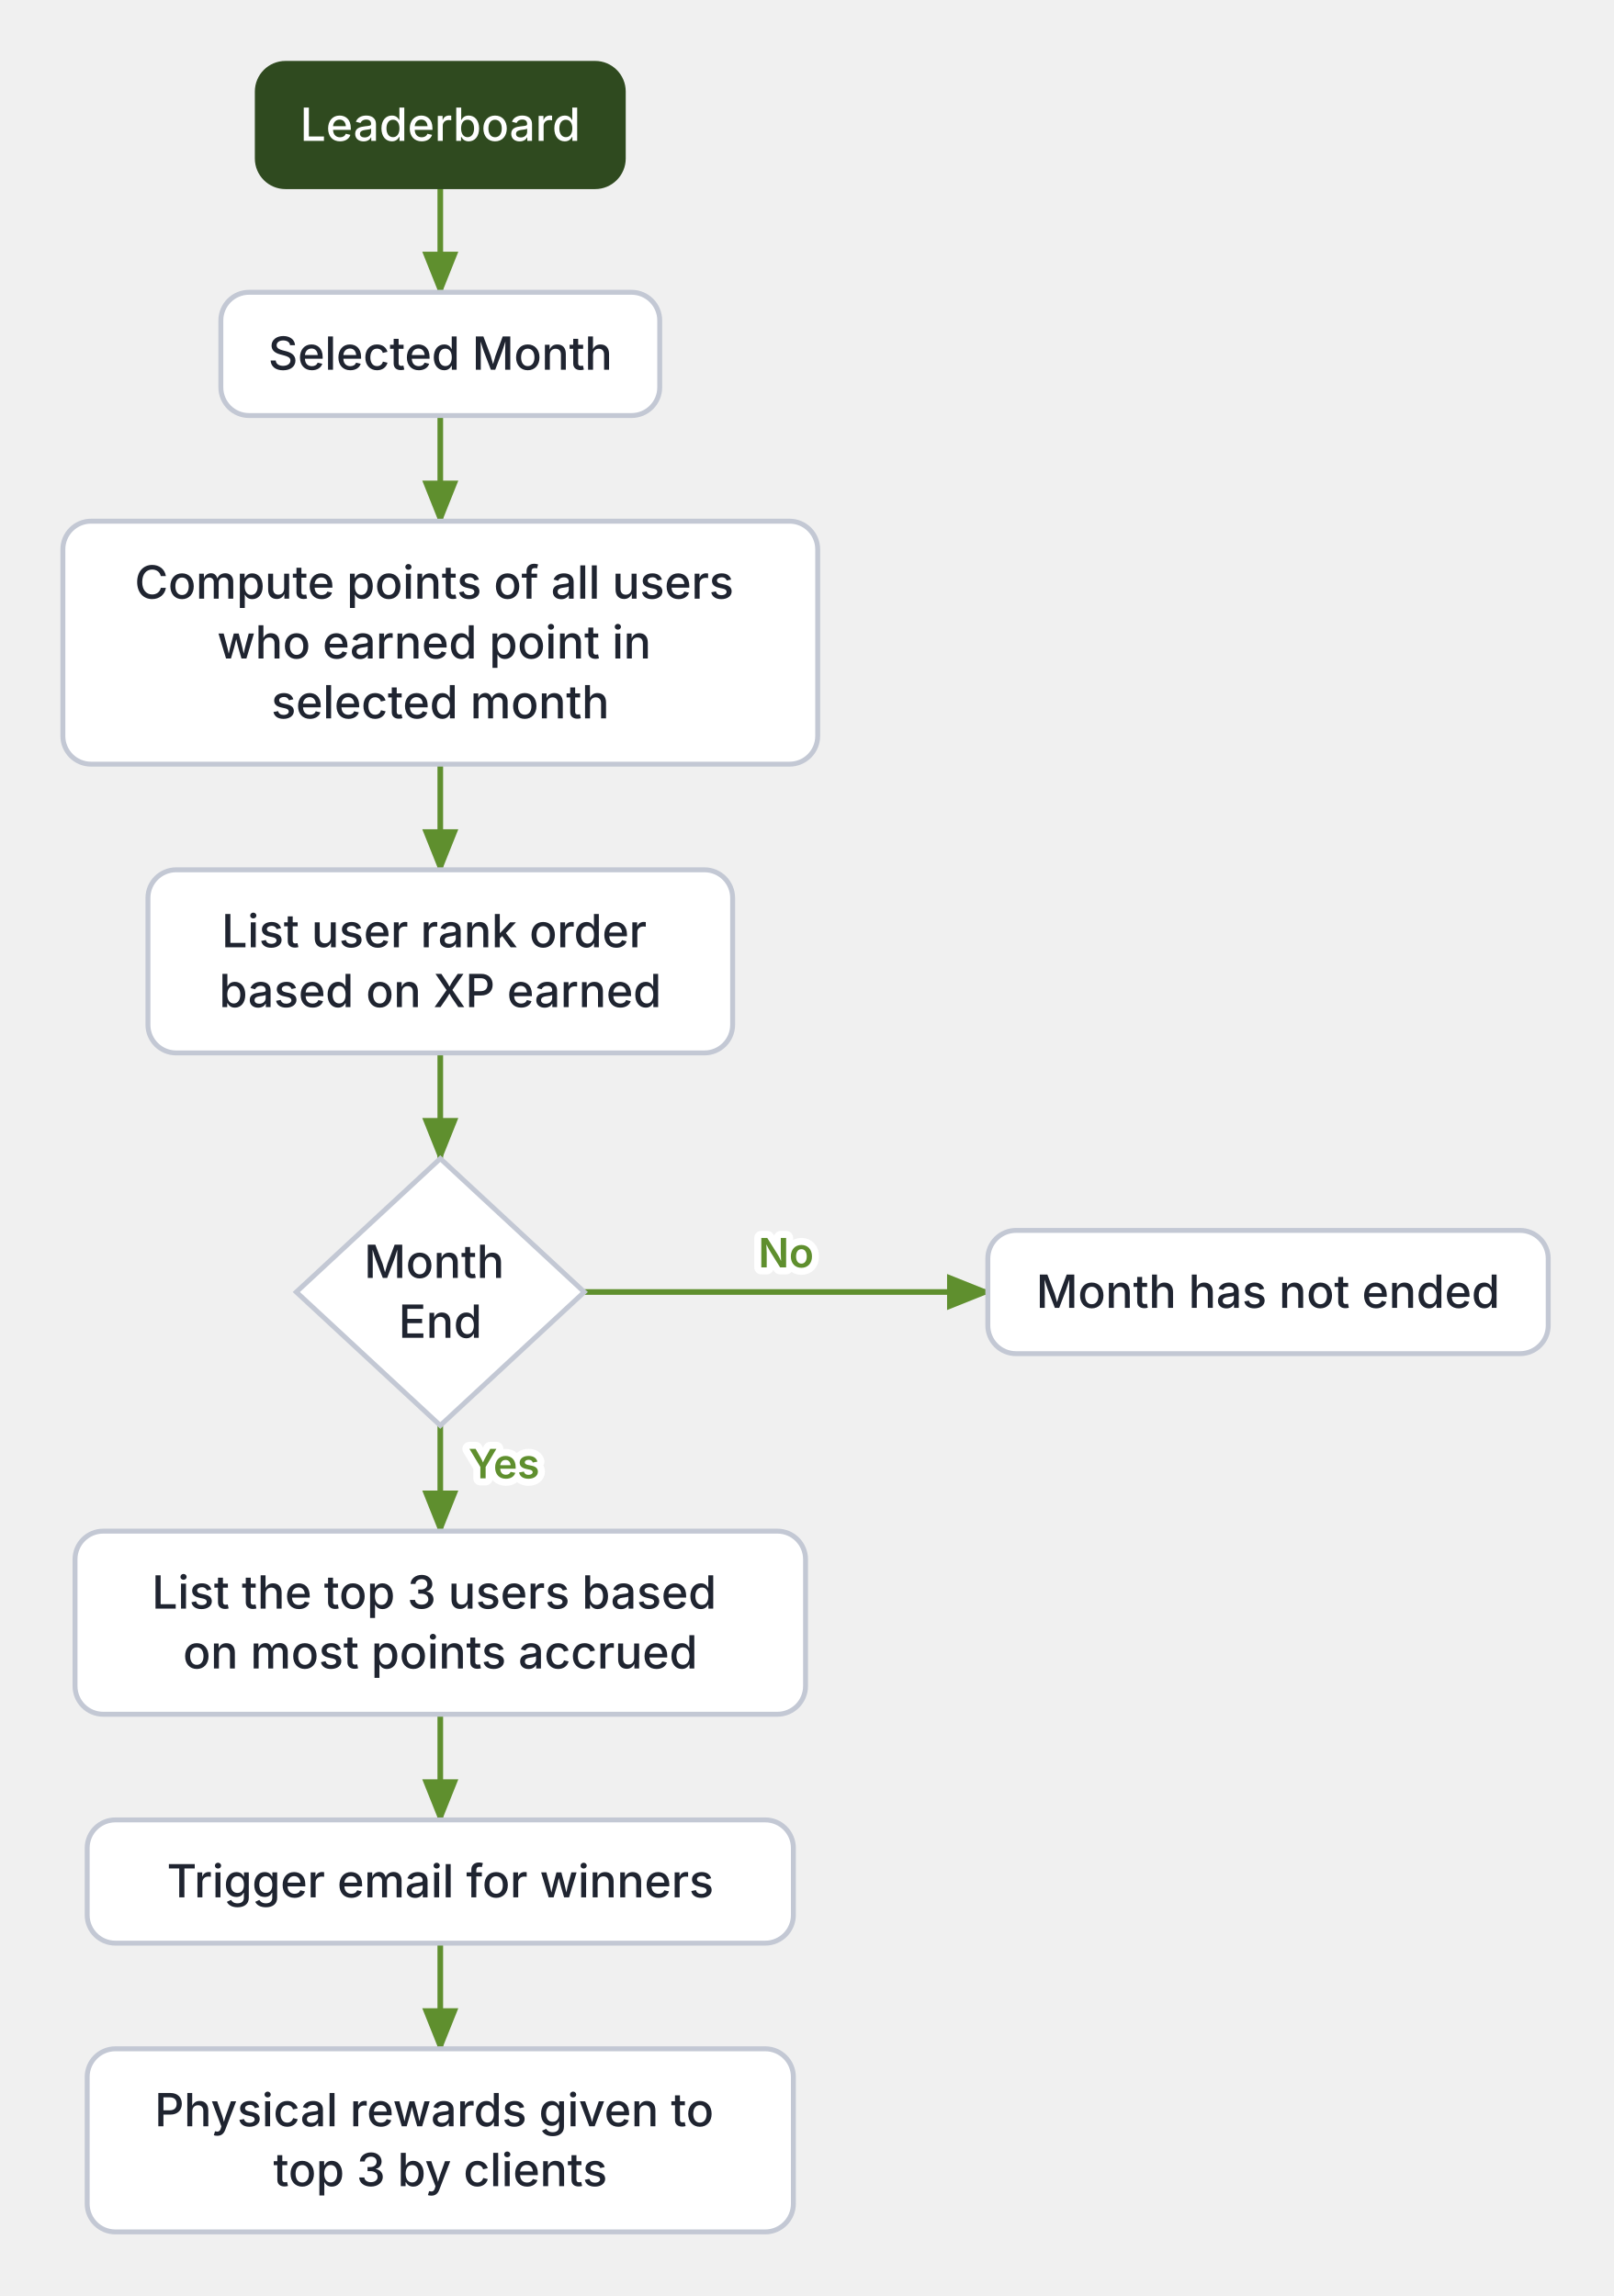
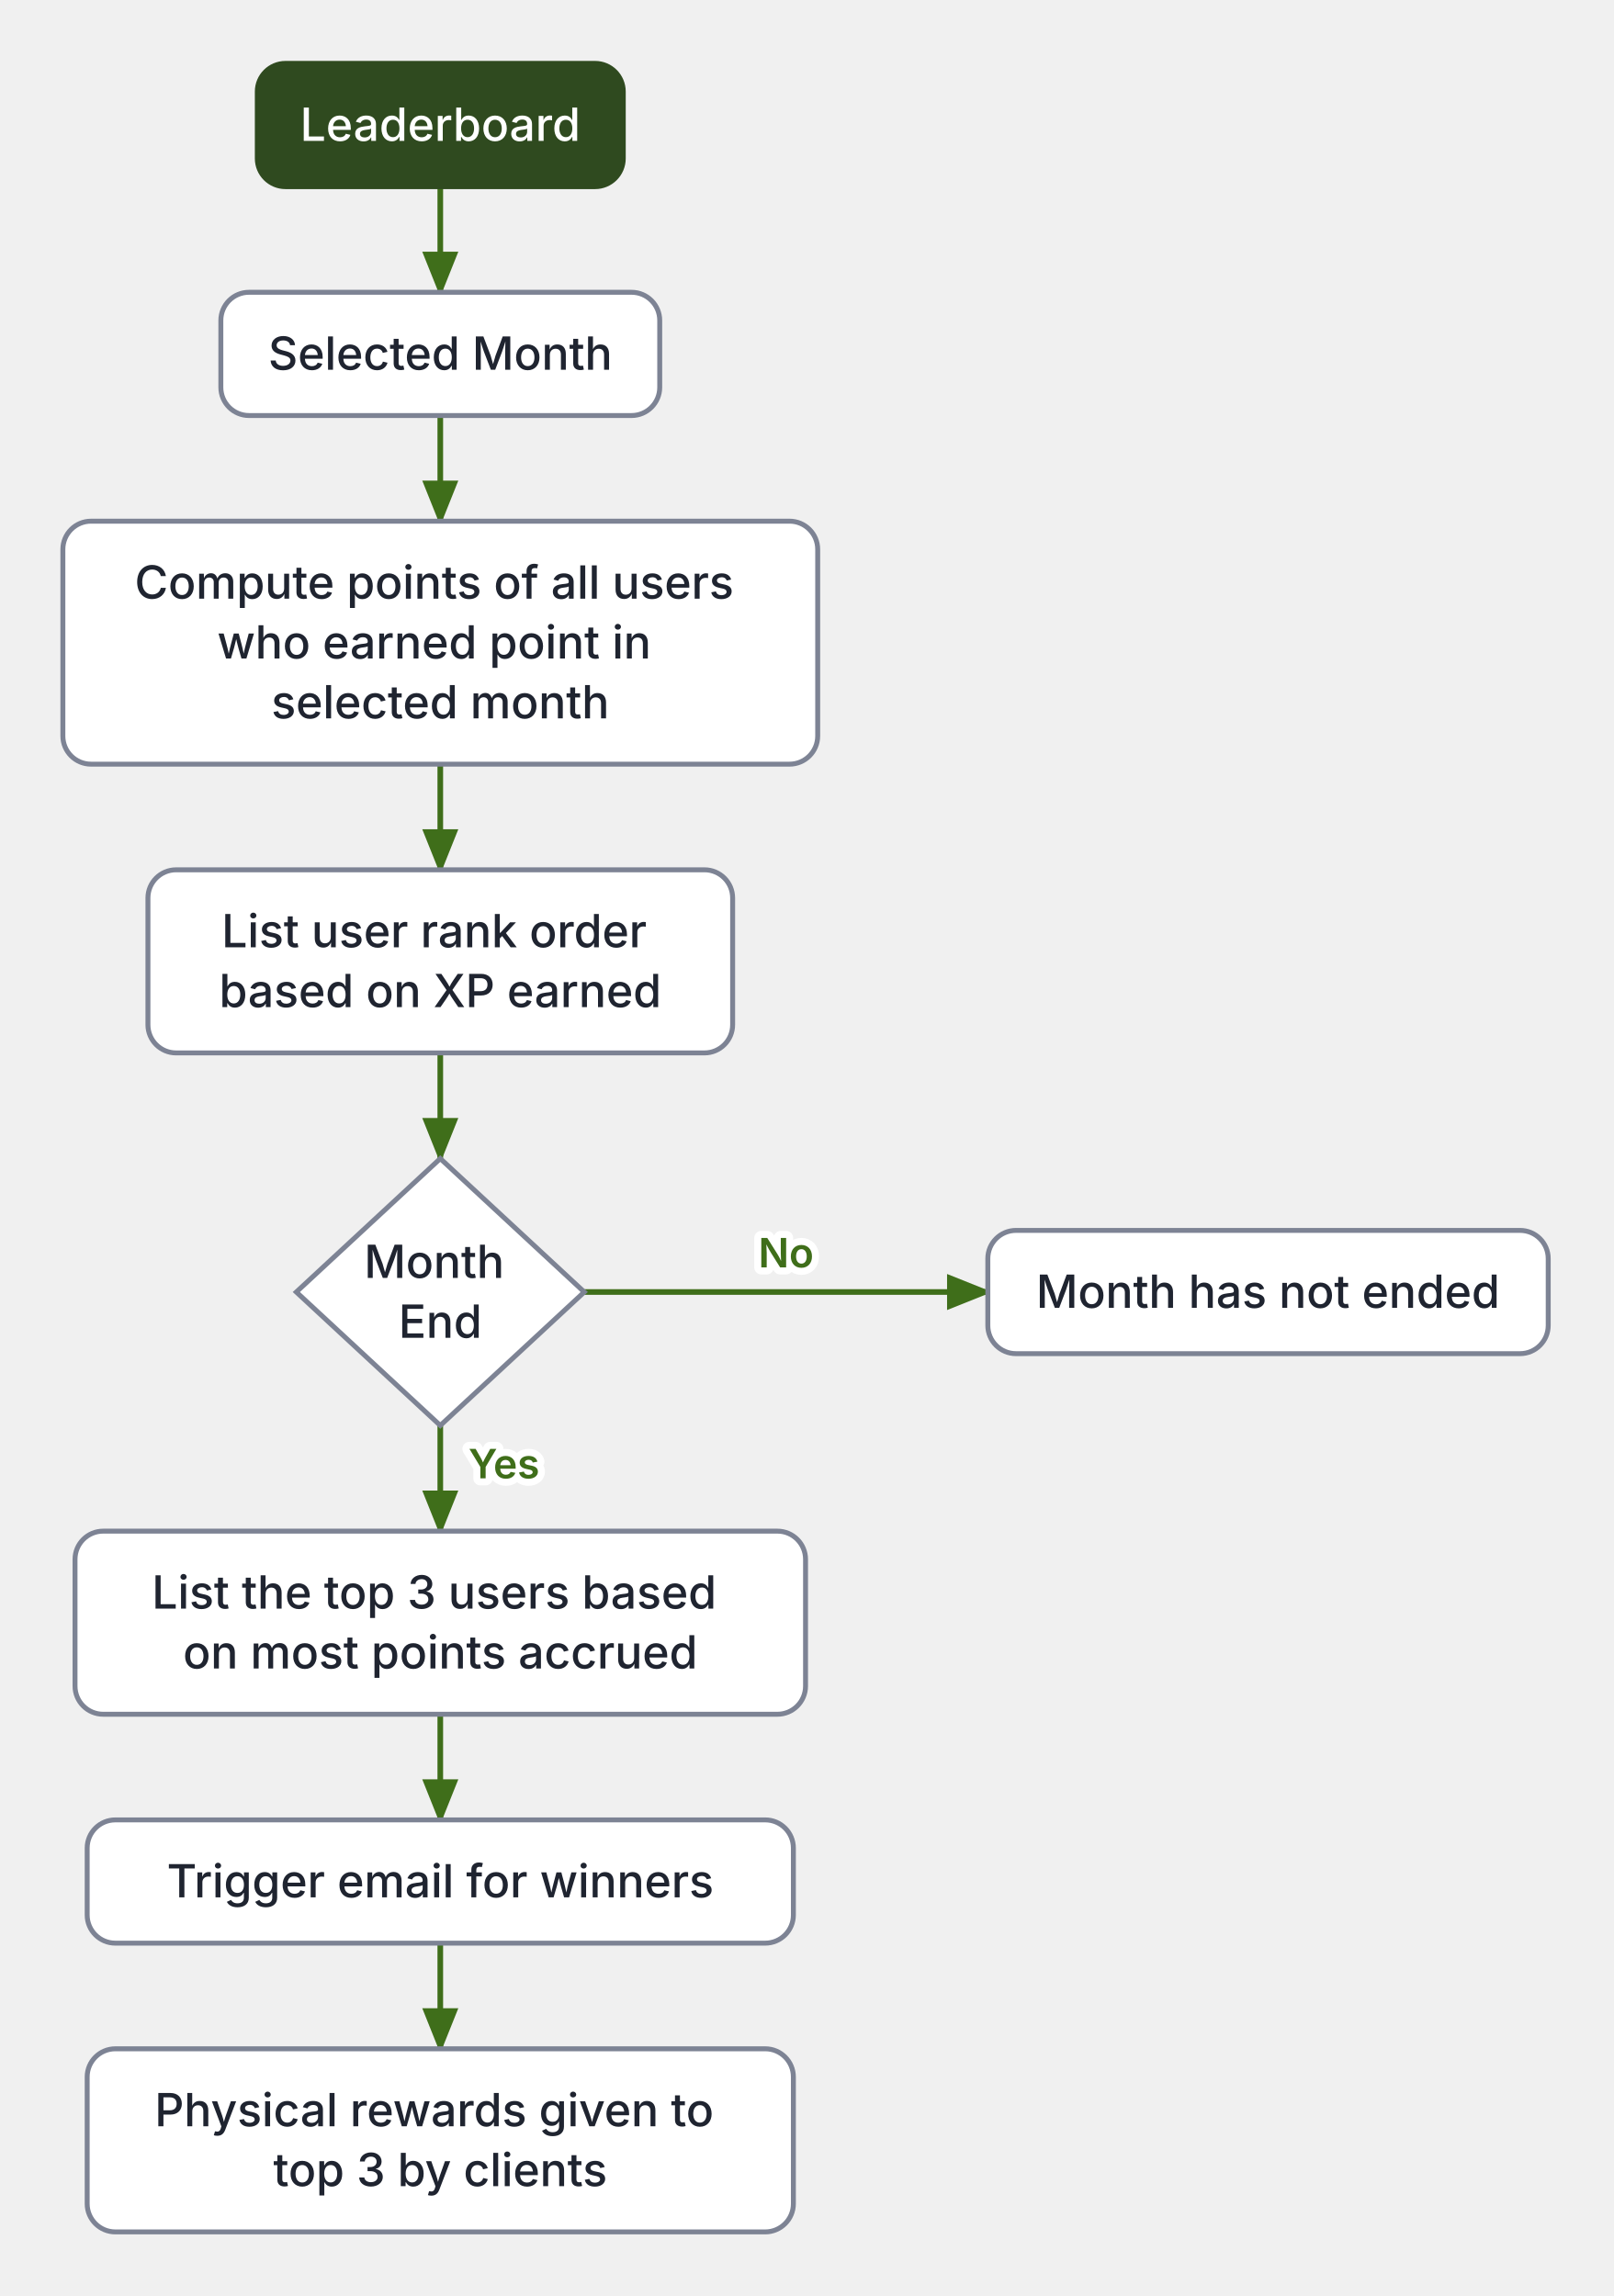
<svg xmlns="http://www.w3.org/2000/svg" viewBox="25 12 458 652" width="458" height="652" font-family="Inter, ui-sans-serif, system-ui, -apple-system, Segoe UI, Helvetica, Arial, sans-serif">
  <defs>
    <marker id="ar" viewBox="0 0 10 10" refX="9" refY="5" markerWidth="8" markerHeight="8" orient="auto-start-reverse">
-       <path d="M0,1 L10,5 L0,9 z" fill="#5f8f2e" />
+       <path d="M0,1 L10,5 L0,9 z" fill="#3f6e1a" />
    </marker>
  </defs>
-   <path d="M150.0,65.0 L150.0,95.0" fill="none" stroke="#5f8f2e" stroke-width="1.6" stroke-linejoin="round" marker-end="url(#ar)" />
-   <path d="M150.0,130.0 L150.0,160.0" fill="none" stroke="#5f8f2e" stroke-width="1.6" stroke-linejoin="round" marker-end="url(#ar)" />
-   <path d="M150.0,229.0 L150.0,259.0" fill="none" stroke="#5f8f2e" stroke-width="1.6" stroke-linejoin="round" marker-end="url(#ar)" />
-   <path d="M150.0,311.0 L150.0,341.0" fill="none" stroke="#5f8f2e" stroke-width="1.6" stroke-linejoin="round" marker-end="url(#ar)" />
-   <path d="M150.0,416.8 L150.0,446.8" fill="none" stroke="#5f8f2e" stroke-width="1.6" stroke-linejoin="round" marker-end="url(#ar)" />
-   <path d="M150.0,498.8 L150.0,528.8" fill="none" stroke="#5f8f2e" stroke-width="1.6" stroke-linejoin="round" marker-end="url(#ar)" />
-   <path d="M150.0,563.8 L150.0,593.8" fill="none" stroke="#5f8f2e" stroke-width="1.6" stroke-linejoin="round" marker-end="url(#ar)" />
-   <path d="M190.9,378.9 L305.4,378.9" fill="none" stroke="#5f8f2e" stroke-width="1.6" stroke-linejoin="round" marker-end="url(#ar)" />
+   <path d="M150.0,65.0 L150.0,95.0" fill="none" stroke="#3f6e1a" stroke-width="1.6" stroke-linejoin="round" marker-end="url(#ar)" />
+   <path d="M150.0,130.0 L150.0,160.0" fill="none" stroke="#3f6e1a" stroke-width="1.6" stroke-linejoin="round" marker-end="url(#ar)" />
+   <path d="M150.0,229.0 L150.0,259.0" fill="none" stroke="#3f6e1a" stroke-width="1.6" stroke-linejoin="round" marker-end="url(#ar)" />
+   <path d="M150.0,311.0 L150.0,341.0" fill="none" stroke="#3f6e1a" stroke-width="1.6" stroke-linejoin="round" marker-end="url(#ar)" />
+   <path d="M150.0,416.8 L150.0,446.8" fill="none" stroke="#3f6e1a" stroke-width="1.6" stroke-linejoin="round" marker-end="url(#ar)" />
+   <path d="M150.0,498.8 L150.0,528.8" fill="none" stroke="#3f6e1a" stroke-width="1.6" stroke-linejoin="round" marker-end="url(#ar)" />
+   <path d="M150.0,563.8 L150.0,593.8" fill="none" stroke="#3f6e1a" stroke-width="1.6" stroke-linejoin="round" marker-end="url(#ar)" />
+   <path d="M190.9,378.9 L305.4,378.9" fill="none" stroke="#3f6e1a" stroke-width="1.6" stroke-linejoin="round" marker-end="url(#ar)" />
  <rect x="98.05" y="30.0" width="103.9" height="35" rx="8" fill="#2f4a1f" stroke="#2f4a1f" stroke-width="1.4" />
  <text text-anchor="middle" font-size="13" font-weight="500" fill="#ffffff">
    <tspan x="150" y="52.0">Leaderboard</tspan>
  </text>
-   <rect x="87.7" y="95.0" width="124.6" height="35" rx="8" fill="#ffffff" stroke="#c3c8d4" stroke-width="1.4" />
+   <rect x="87.7" y="95.0" width="124.6" height="35" rx="8" fill="#ffffff" stroke="#7d8394" stroke-width="1.4" />
  <text text-anchor="middle" font-size="13" font-weight="500" fill="#1f2430">
    <tspan x="150" y="117.0">Selected Month</tspan>
  </text>
-   <rect x="42.85" y="160.0" width="214.3" height="69" rx="8" fill="#ffffff" stroke="#c3c8d4" stroke-width="1.4" />
+   <rect x="42.85" y="160.0" width="214.3" height="69" rx="8" fill="#ffffff" stroke="#7d8394" stroke-width="1.4" />
  <text text-anchor="middle" font-size="13" font-weight="500" fill="#1f2430">
    <tspan x="150" y="182.0">Compute points of all users</tspan>
    <tspan x="150" y="199.0">who earned point in</tspan>
    <tspan x="150" y="216.0">selected month</tspan>
  </text>
-   <rect x="67.0" y="259.0" width="166.0" height="52" rx="8" fill="#ffffff" stroke="#c3c8d4" stroke-width="1.4" />
+   <rect x="67.0" y="259.0" width="166.0" height="52" rx="8" fill="#ffffff" stroke="#7d8394" stroke-width="1.4" />
  <text text-anchor="middle" font-size="13" font-weight="500" fill="#1f2430">
    <tspan x="150" y="281.0">List user rank order</tspan>
    <tspan x="150" y="298.0">based on XP earned</tspan>
  </text>
-   <polygon points="150,341.0 190.875,378.9 150,416.8 109.125,378.9" fill="#ffffff" stroke="#c3c8d4" stroke-width="1.4" />
+   <polygon points="150,341.0 190.875,378.9 150,416.8 109.125,378.9" fill="#ffffff" stroke="#7d8394" stroke-width="1.4" />
  <text text-anchor="middle" font-size="13" font-weight="500" fill="#1f2430">
    <tspan x="150" y="374.9">Month</tspan>
    <tspan x="150" y="391.9">End</tspan>
  </text>
-   <rect x="46.3" y="446.8" width="207.4" height="52" rx="8" fill="#ffffff" stroke="#c3c8d4" stroke-width="1.4" />
+   <rect x="46.3" y="446.8" width="207.4" height="52" rx="8" fill="#ffffff" stroke="#7d8394" stroke-width="1.4" />
  <text text-anchor="middle" font-size="13" font-weight="500" fill="#1f2430">
    <tspan x="150" y="468.8">List the top 3 users based</tspan>
    <tspan x="150" y="485.8">on most points accrued</tspan>
  </text>
-   <rect x="49.75" y="528.8" width="200.5" height="35" rx="8" fill="#ffffff" stroke="#c3c8d4" stroke-width="1.4" />
+   <rect x="49.75" y="528.8" width="200.5" height="35" rx="8" fill="#ffffff" stroke="#7d8394" stroke-width="1.4" />
  <text text-anchor="middle" font-size="13" font-weight="500" fill="#1f2430">
    <tspan x="150" y="550.8">Trigger email for winners</tspan>
  </text>
-   <rect x="49.75" y="593.8" width="200.5" height="52" rx="8" fill="#ffffff" stroke="#c3c8d4" stroke-width="1.4" />
+   <rect x="49.75" y="593.8" width="200.5" height="52" rx="8" fill="#ffffff" stroke="#7d8394" stroke-width="1.4" />
  <text text-anchor="middle" font-size="13" font-weight="500" fill="#1f2430">
    <tspan x="150" y="615.8">Physical rewards given to</tspan>
    <tspan x="150" y="632.8">top 3 by clients</tspan>
  </text>
-   <rect x="305.45" y="361.4" width="159.1" height="35" rx="8" fill="#ffffff" stroke="#c3c8d4" stroke-width="1.4" />
+   <rect x="305.45" y="361.4" width="159.1" height="35" rx="8" fill="#ffffff" stroke="#7d8394" stroke-width="1.4" />
  <text text-anchor="middle" font-size="13" font-weight="500" fill="#1f2430">
    <tspan x="385" y="383.4">Month has not ended</tspan>
  </text>
  <text text-anchor="start" font-size="11.5" font-weight="600" fill="none" stroke="#ffffff" stroke-width="4" stroke-linejoin="round">
    <tspan x="158.0" y="431.8">Yes</tspan>
  </text>
-   <text text-anchor="start" font-size="11.5" font-weight="600" fill="#5f8f2e">
+   <text text-anchor="start" font-size="11.5" font-weight="600" fill="#3f6e1a">
    <tspan x="158.0" y="431.8">Yes</tspan>
  </text>
  <text text-anchor="middle" font-size="11.5" font-weight="600" fill="none" stroke="#ffffff" stroke-width="4" stroke-linejoin="round">
    <tspan x="248.162" y="371.9">No</tspan>
  </text>
-   <text text-anchor="middle" font-size="11.5" font-weight="600" fill="#5f8f2e">
+   <text text-anchor="middle" font-size="11.5" font-weight="600" fill="#3f6e1a">
    <tspan x="248.162" y="371.9">No</tspan>
  </text>
</svg>
